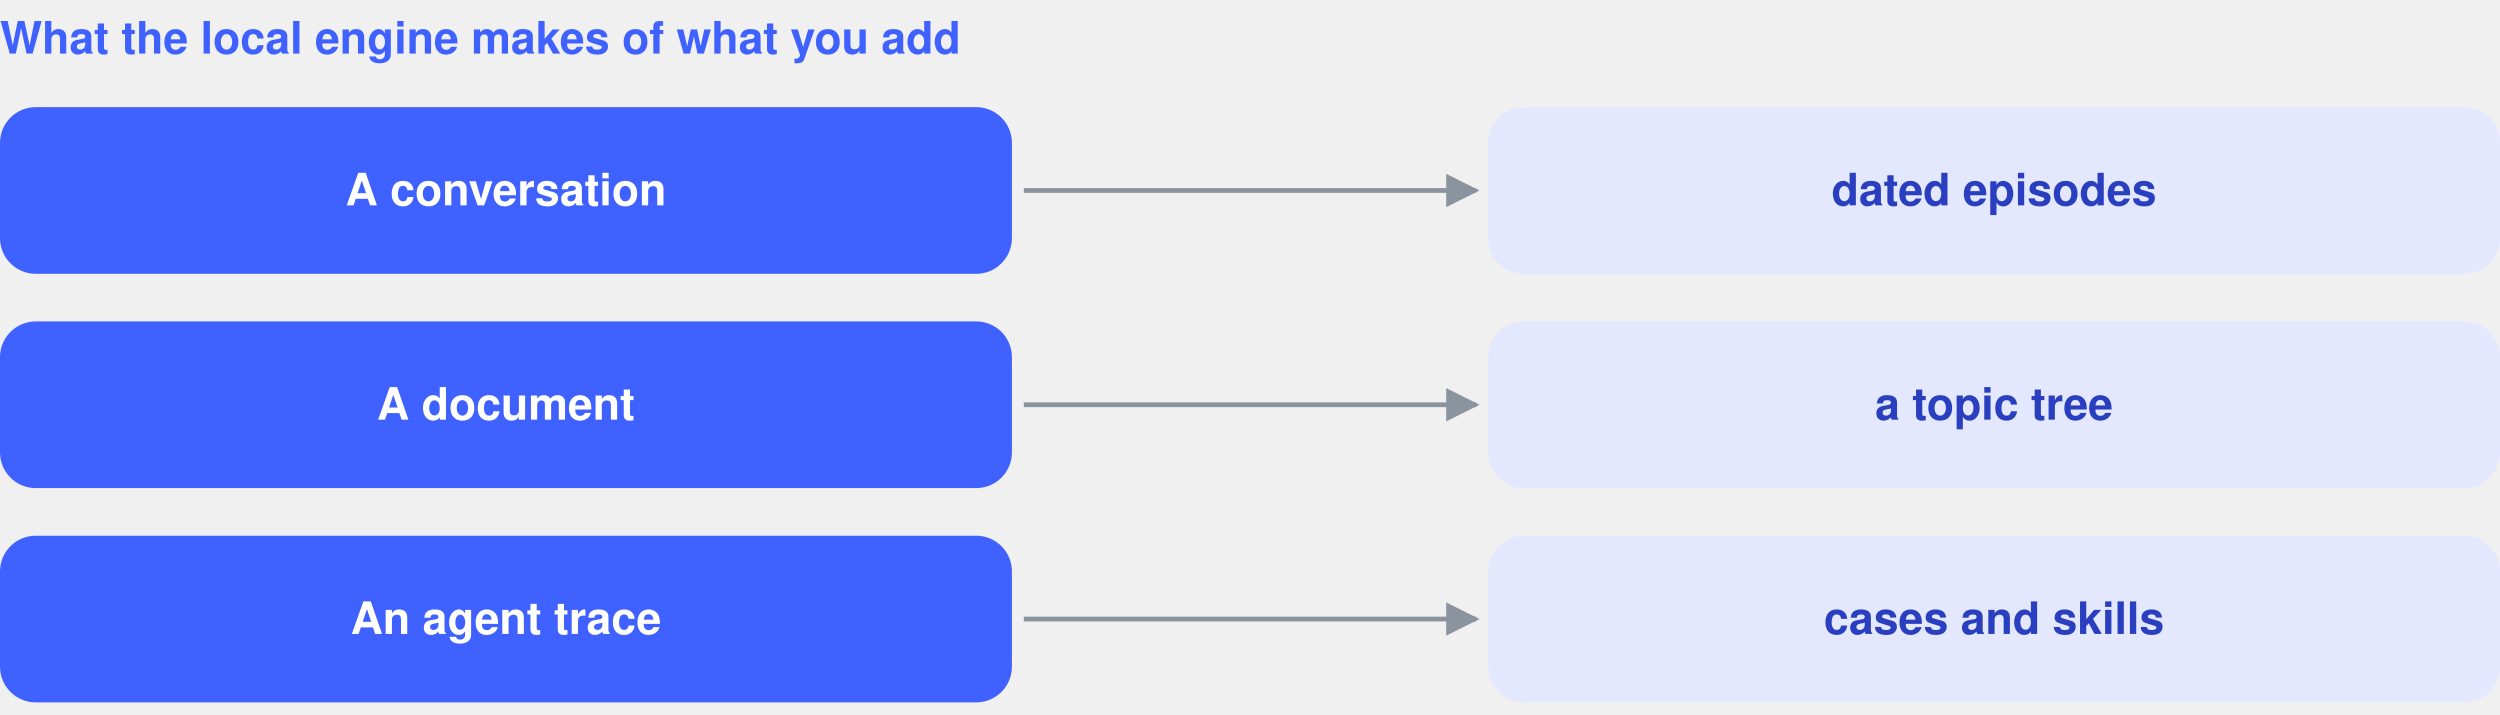
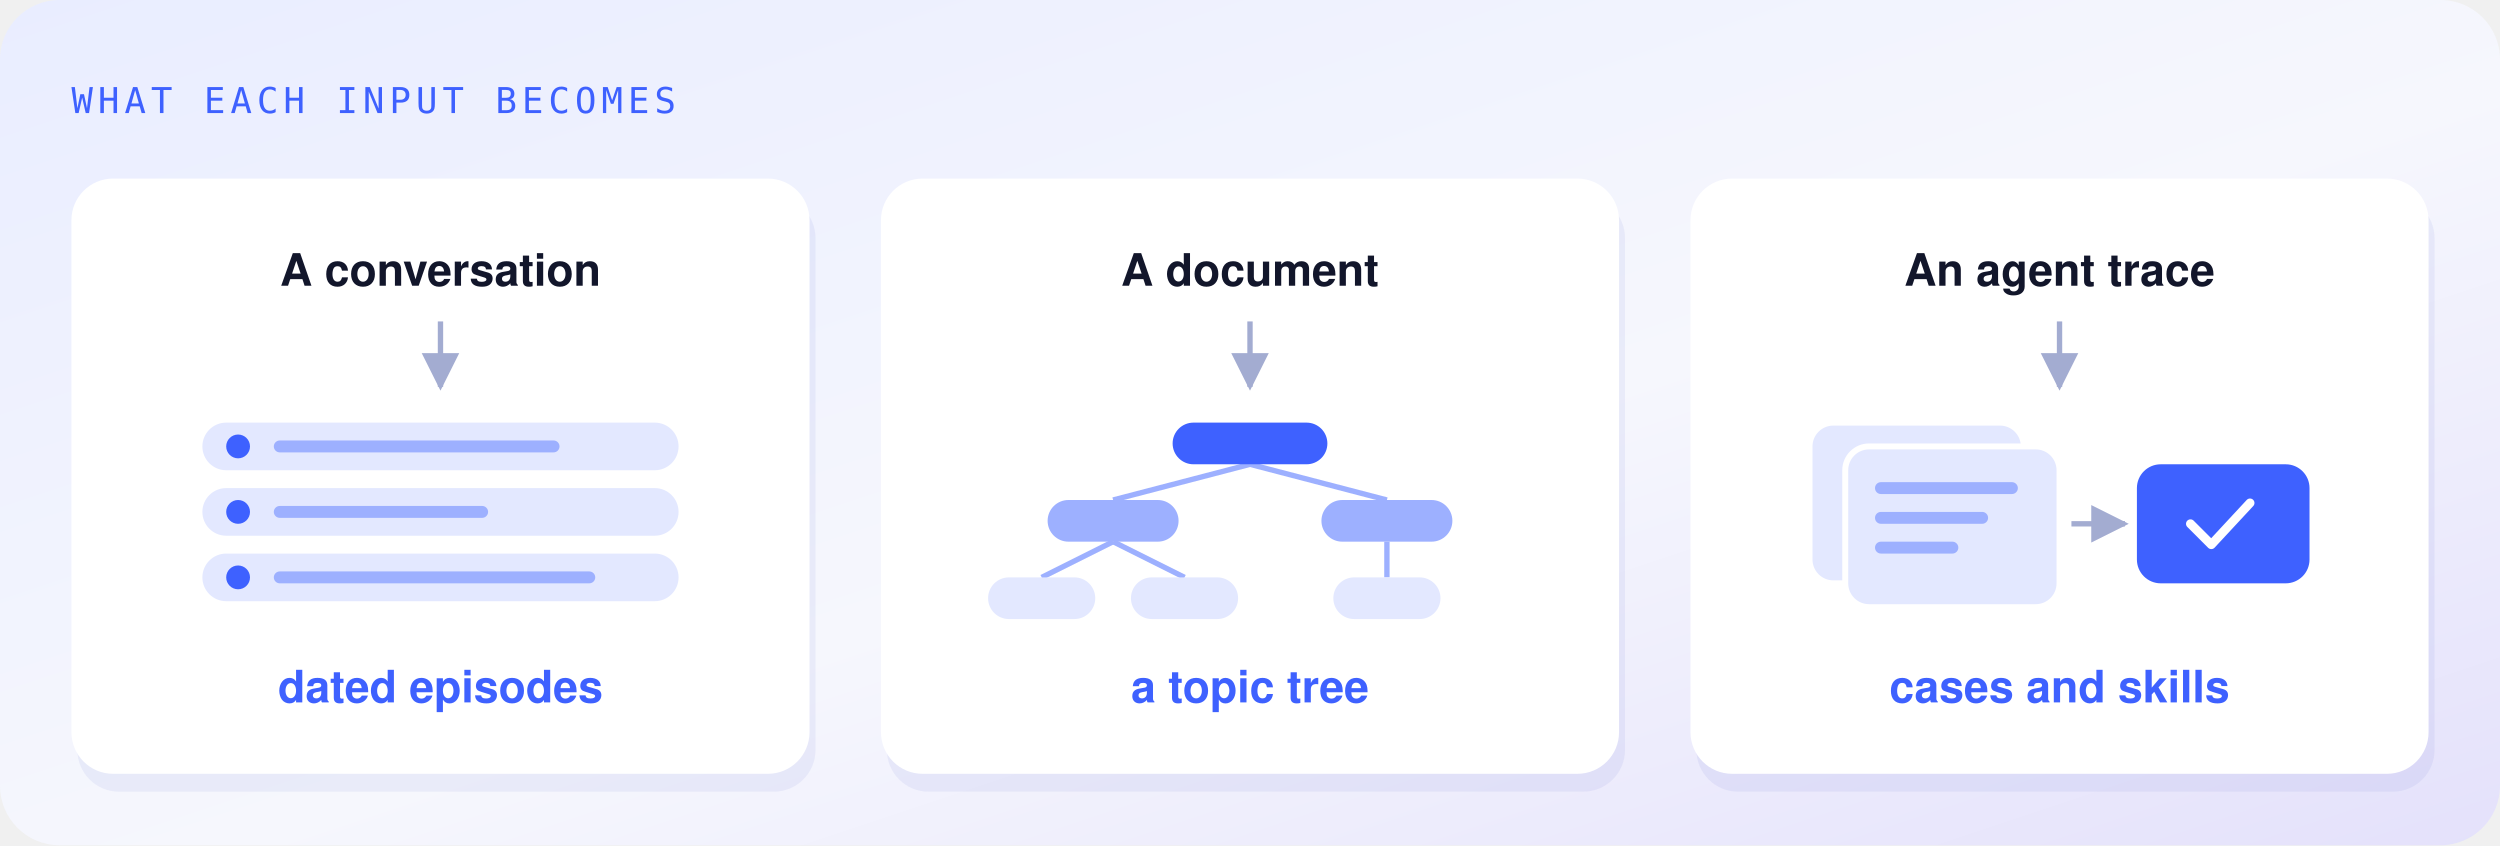
- <svg xmlns="http://www.w3.org/2000/svg" width="840" height="240" viewBox="0 0 840 240" role="img" aria-label="Conversations, documents and agent traces">
+ <svg xmlns="http://www.w3.org/2000/svg" width="840" height="284" viewBox="0 0 840 284" role="img" aria-label="Conversations, documents and agent traces">
  <defs>
    <marker id="a" viewBox="0 0 10 10" refX="9" refY="5" markerWidth="7" markerHeight="7" orient="auto-start-reverse">
-       <path d="M0 0L10 5L0 10z" fill="#8B949E" />
+       <path d="M0 0L10 5L0 10z" fill="#A3ACD1" />
    </marker>
+     <linearGradient id="p" x1="0" y1="0" x2="1" y2="1">
+       <stop offset="0" stop-color="#E9EDFF" />
+       <stop offset=".55" stop-color="#F6F7FD" />
+       <stop offset="1" stop-color="#E4E1FB" />
+     </linearGradient>
  </defs>
-   <style>text{font-family:-apple-system, BlinkMacSystemFont, "Segoe UI", Helvetica, Arial, sans-serif;fill:#8B949E} .t{font-size:15px;font-weight:600;fill:#3E61FF} .h{font-size:15px;font-weight:700} .s{font-size:12.5px} .m{font-family:ui-monospace, SFMono-Regular, Menlo, Consolas, monospace;font-size:12px} .w{fill:#FFFFFF} .k{fill:#2A3FBF}</style>
-   <text class="t" x="0" y="18">What the local engine makes of what you add</text>
-   <rect x="0" y="36" width="340" height="56" rx="12" fill="#3E61FF" />
-   <text class="h w" x="170.0" y="69.0" text-anchor="middle">A conversation</text>
-   <line x1="344" y1="64" x2="496" y2="64" stroke="#8B949E" stroke-width="1.6" marker-end="url(#a)" />
-   <rect x="500" y="36" width="340" height="56" rx="12" fill="#E3E8FF" />
-   <text class="h k" x="670.0" y="69.0" text-anchor="middle">dated episodes</text>
-   <rect x="0" y="108" width="340" height="56" rx="12" fill="#3E61FF" />
-   <text class="h w" x="170.0" y="141.0" text-anchor="middle">A document</text>
-   <line x1="344" y1="136" x2="496" y2="136" stroke="#8B949E" stroke-width="1.6" marker-end="url(#a)" />
-   <rect x="500" y="108" width="340" height="56" rx="12" fill="#E3E8FF" />
-   <text class="h k" x="670.0" y="141.0" text-anchor="middle">a topic tree</text>
-   <rect x="0" y="180" width="340" height="56" rx="12" fill="#3E61FF" />
-   <text class="h w" x="170.0" y="213.0" text-anchor="middle">An agent trace</text>
-   <line x1="344" y1="208" x2="496" y2="208" stroke="#8B949E" stroke-width="1.6" marker-end="url(#a)" />
-   <rect x="500" y="180" width="340" height="56" rx="12" fill="#E3E8FF" />
-   <text class="h k" x="670.0" y="213.0" text-anchor="middle">cases and skills</text>
+   <style>text{font-family:-apple-system, BlinkMacSystemFont, "Segoe UI", Helvetica, Arial, sans-serif}</style>
+   <rect width="840" height="284" rx="20" fill="url(#p)" />
+   <text x="24" y="38" style="font-family:ui-monospace, SFMono-Regular, Menlo, Consolas, monospace;font-size:12px;letter-spacing:.14em;fill:#3E61FF">WHAT EACH INPUT BECOMES</text>
+   <rect x="26" y="66" width="248" height="200" rx="14" fill="#2A3FBF" opacity=".07" />
+   <rect x="24" y="60" width="248" height="200" rx="14" fill="#FFFFFF" />
+   <text x="148.0" y="96" text-anchor="middle" style="font-size:15px;font-weight:700;fill:#12162B">A conversation</text>
+   <line x1="148.0" y1="108" x2="148.0" y2="130" stroke="#A3ACD1" stroke-width="1.8" marker-end="url(#a)" />
+   <rect x="68.0" y="142" width="160" height="16" rx="8" fill="#E3E8FF" />
+   <circle cx="80.0" cy="150" r="4" fill="#3E61FF" />
+   <rect x="92.0" y="148" width="96" height="4" rx="2" fill="#9DB0FF" />
+   <rect x="68.0" y="164" width="160" height="16" rx="8" fill="#E3E8FF" />
+   <circle cx="80.0" cy="172" r="4" fill="#3E61FF" />
+   <rect x="92.0" y="170" width="72" height="4" rx="2" fill="#9DB0FF" />
+   <rect x="68.0" y="186" width="160" height="16" rx="8" fill="#E3E8FF" />
+   <circle cx="80.0" cy="194" r="4" fill="#3E61FF" />
+   <rect x="92.0" y="192" width="108" height="4" rx="2" fill="#9DB0FF" />
+   <text x="148.0" y="236" text-anchor="middle" style="font-size:15px;font-weight:700;fill:#3E61FF">dated episodes</text>
+   <rect x="298" y="66" width="248" height="200" rx="14" fill="#2A3FBF" opacity=".07" />
+   <rect x="296" y="60" width="248" height="200" rx="14" fill="#FFFFFF" />
+   <text x="420.0" y="96" text-anchor="middle" style="font-size:15px;font-weight:700;fill:#12162B">A document</text>
+   <line x1="420.0" y1="108" x2="420.0" y2="130" stroke="#A3ACD1" stroke-width="1.8" marker-end="url(#a)" />
+   <line x1="420.0" y1="156" x2="374.0" y2="168" stroke="#9DB0FF" stroke-width="1.8" />
+   <line x1="420.0" y1="156" x2="466.0" y2="168" stroke="#9DB0FF" stroke-width="1.8" />
+   <line x1="374.0" y1="182" x2="350.0" y2="194" stroke="#9DB0FF" stroke-width="1.8" />
+   <line x1="374.0" y1="182" x2="398.0" y2="194" stroke="#9DB0FF" stroke-width="1.8" />
+   <line x1="466.0" y1="182" x2="466.0" y2="194" stroke="#9DB0FF" stroke-width="1.8" />
+   <rect x="394.0" y="142" width="52" height="14" rx="7" fill="#3E61FF" />
+   <rect x="352.0" y="168" width="44" height="14" rx="7" fill="#9DB0FF" />
+   <rect x="444.0" y="168" width="44" height="14" rx="7" fill="#9DB0FF" />
+   <rect x="332.0" y="194" width="36" height="14" rx="7" fill="#E3E8FF" />
+   <rect x="380.0" y="194" width="36" height="14" rx="7" fill="#E3E8FF" />
+   <rect x="448.0" y="194" width="36" height="14" rx="7" fill="#E3E8FF" />
+   <text x="420.0" y="236" text-anchor="middle" style="font-size:15px;font-weight:700;fill:#3E61FF">a topic tree</text>
+   <rect x="570" y="66" width="248" height="200" rx="14" fill="#2A3FBF" opacity=".07" />
+   <rect x="568" y="60" width="248" height="200" rx="14" fill="#FFFFFF" />
+   <text x="692.0" y="96" text-anchor="middle" style="font-size:15px;font-weight:700;fill:#12162B">An agent trace</text>
+   <line x1="692.0" y1="108" x2="692.0" y2="130" stroke="#A3ACD1" stroke-width="1.8" marker-end="url(#a)" />
+   <rect x="608.0" y="142" width="72" height="54" rx="8" fill="#E3E8FF" stroke="#FFFFFF" stroke-width="2" />
+   <rect x="620.0" y="150" width="72" height="54" rx="8" fill="#E3E8FF" stroke="#FFFFFF" stroke-width="2" />
+   <rect x="630.0" y="162" width="48" height="4" rx="2" fill="#9DB0FF" />
+   <rect x="630.0" y="172" width="38" height="4" rx="2" fill="#9DB0FF" />
+   <rect x="630.0" y="182" width="28" height="4" rx="2" fill="#9DB0FF" />
+   <line x1="696.0" y1="176" x2="714.0" y2="176" stroke="#A3ACD1" stroke-width="1.8" marker-end="url(#a)" />
+   <rect x="718.0" y="156" width="58" height="40" rx="8" fill="#3E61FF" />
+   <path d="M736.0 176 l7 7 l13 -14" stroke="#FFFFFF" stroke-width="3" fill="none" stroke-linecap="round" stroke-linejoin="round" />
+   <text x="692.0" y="236" text-anchor="middle" style="font-size:15px;font-weight:700;fill:#3E61FF">cases and skills</text>
</svg>
